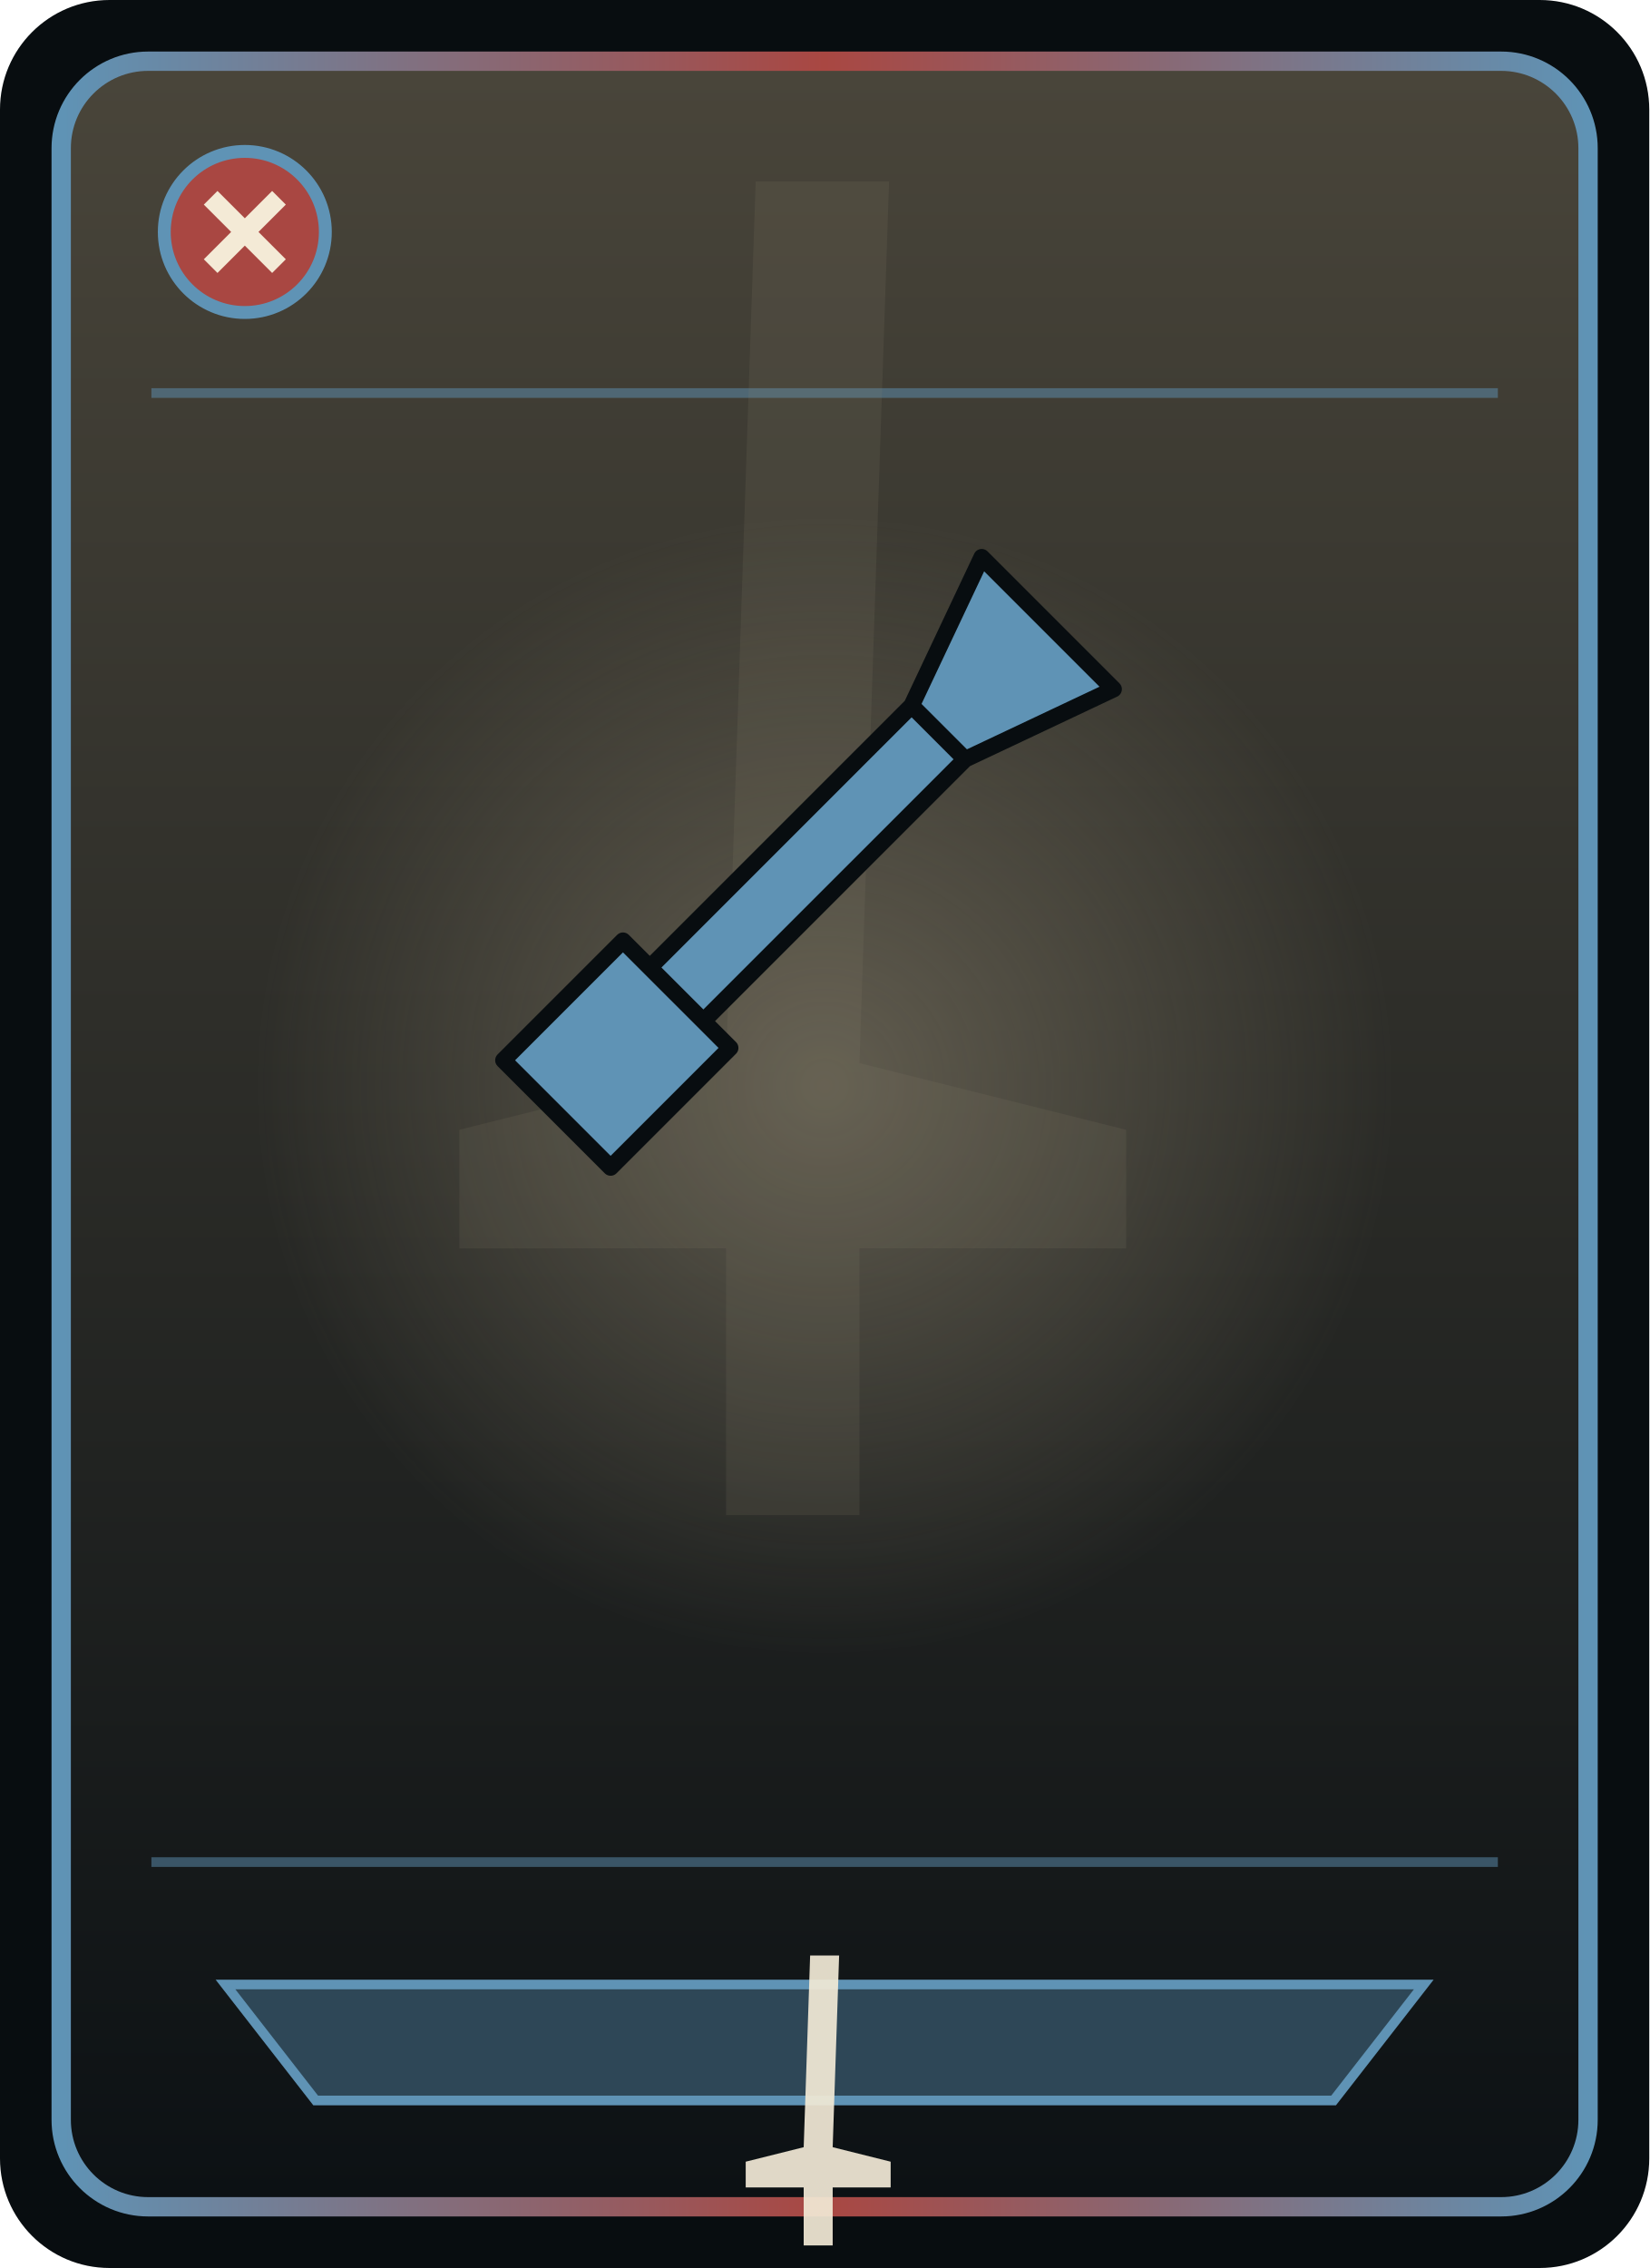
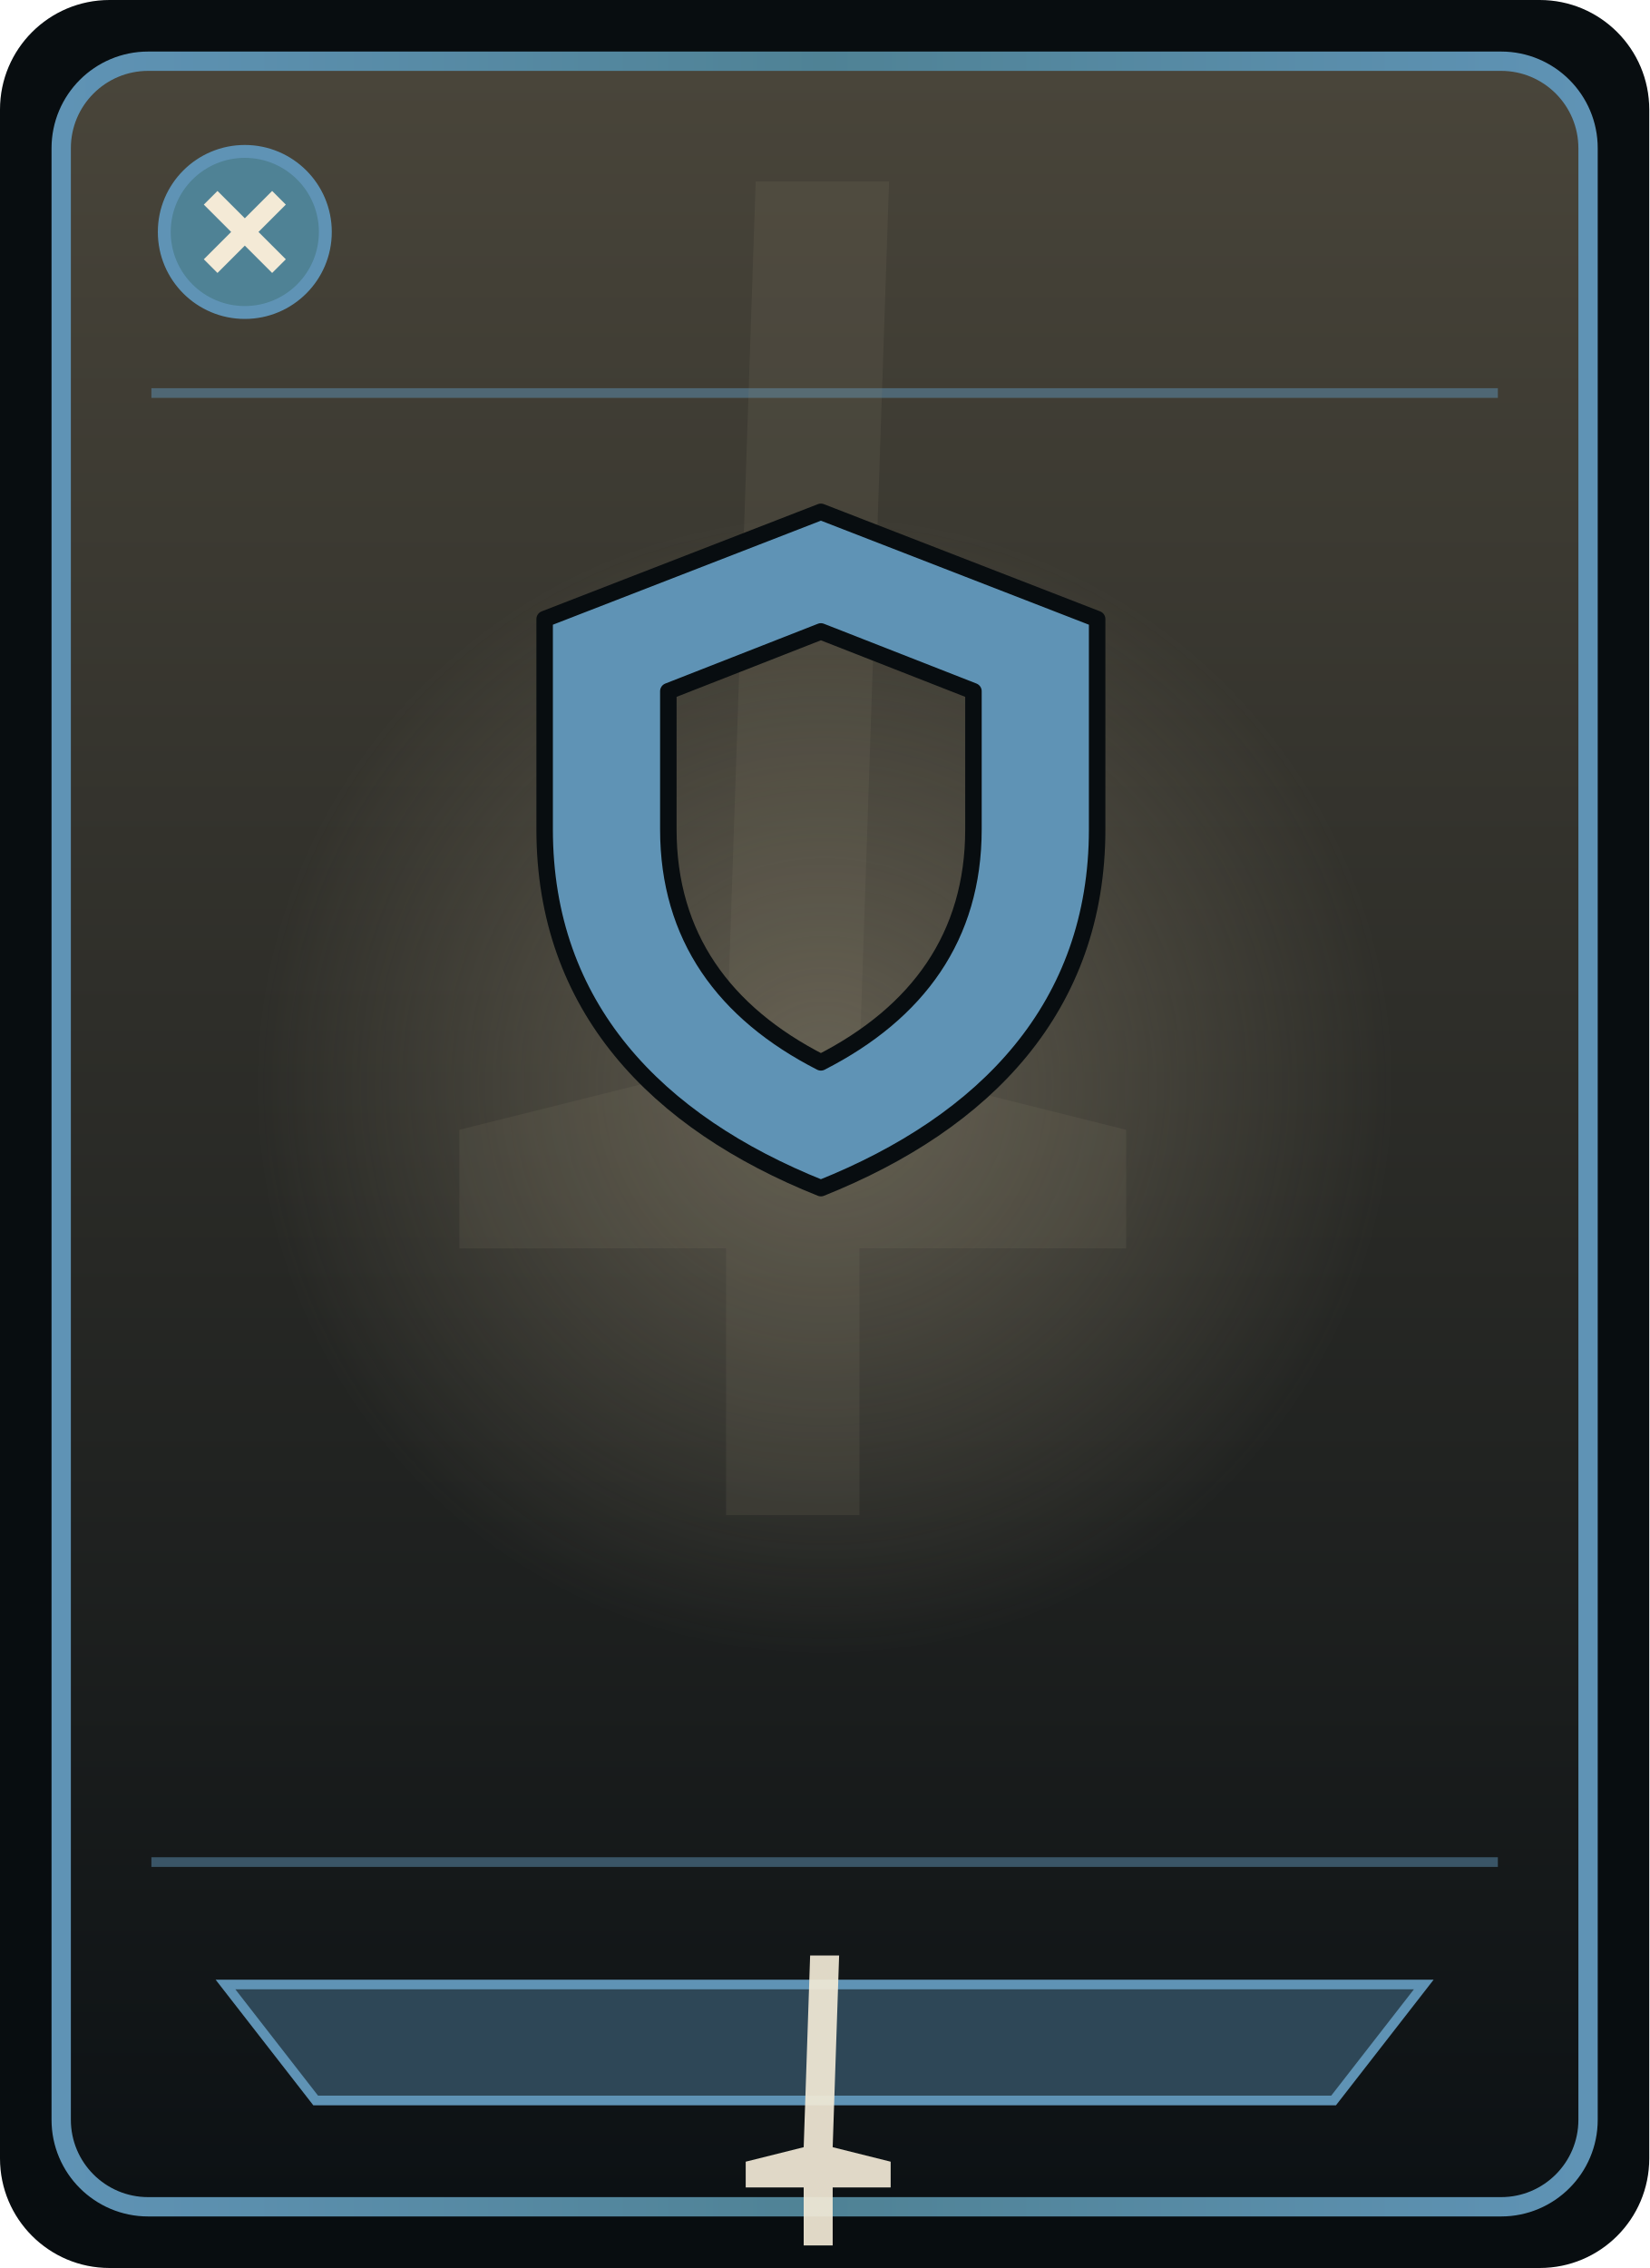
<svg xmlns="http://www.w3.org/2000/svg" width="512" height="704" viewBox="0 0 512 704" data-asset-kind="card">
  <defs>
    <linearGradient id="bg" x2="0" y2="1">
      <stop stop-color="#49453a" />
      <stop offset="1" stop-color="#0c1114" />
    </linearGradient>
    <linearGradient id="rim">
      <stop stop-color="#5f93b5" />
-       <stop offset=".5" stop-color="#a94742" />
+       <stop offset=".5" stop-color="#4f8295" />
      <stop offset="1" stop-color="#5f93b5" />
    </linearGradient>
    <radialGradient id="glow">
      <stop stop-color="#8d846f" stop-opacity=".55" />
      <stop offset="1" stop-color="#8d846f" stop-opacity="0" />
    </radialGradient>
  </defs>
  <rect width="512" height="704" rx="34" fill="#080d10" />
  <rect x="19" y="19" width="474" height="666" rx="27" fill="url(#bg)" stroke="url(#rim)" stroke-width="6" />
  <path d="M47 122h418M47 578h418" stroke="#5f93b5" stroke-opacity=".5" stroke-width="3" />
  <circle cx="256" cy="337" r="176" fill="url(#glow)" />
  <g fill="#8d846f" opacity=".14" transform="translate(0 8) scale(1.15) translate(-34 -38)">
    <path d="m238 80h36l-8 238 72 18v32h-72v72h-36v-72h-72v-32l72-18z" />
  </g>
  <g fill="#5f93b5" stroke="#080d10" stroke-width="8" stroke-linejoin="round" transform="translate(91 100) scale(.64)">
-     <path d="M182 356 326 212l-26-26 34-72 64 64-72 34-26-26-144 144z" />
-     <path d="m160 300 52 52-58 58-52-52z" />
+     <path d="M256 92 390 144v102c0 86-54 142-134 174-80-32-134-88-134-174V144zm0 58-74 29v67c0 52 27 89 74 113 47-24 74-61 74-113v-67z" fill-rule="evenodd" />
  </g>
-   <circle cx="76" cy="72" r="25" fill="#a94742" stroke="#5f93b5" stroke-width="4" />
+   <circle cx="76" cy="72" r="25" fill="#4f8295" stroke="#5f93b5" stroke-width="4" />
  <path d="M76 57v30M61 72h30" stroke="#f4ead6" stroke-width="6" transform="rotate(135.0 76 72)" />
  <path d="M70 616h372l-28 36H98z" fill="#2e4757" stroke="#5f93b5" stroke-width="3" />
  <g fill="#f2e9d6" opacity=".92" transform="translate(192 587) scale(.25)">
    <path d="m238 80h36l-8 238 72 18v32h-72v72h-36v-72h-72v-32l72-18z" />
  </g>
</svg>
